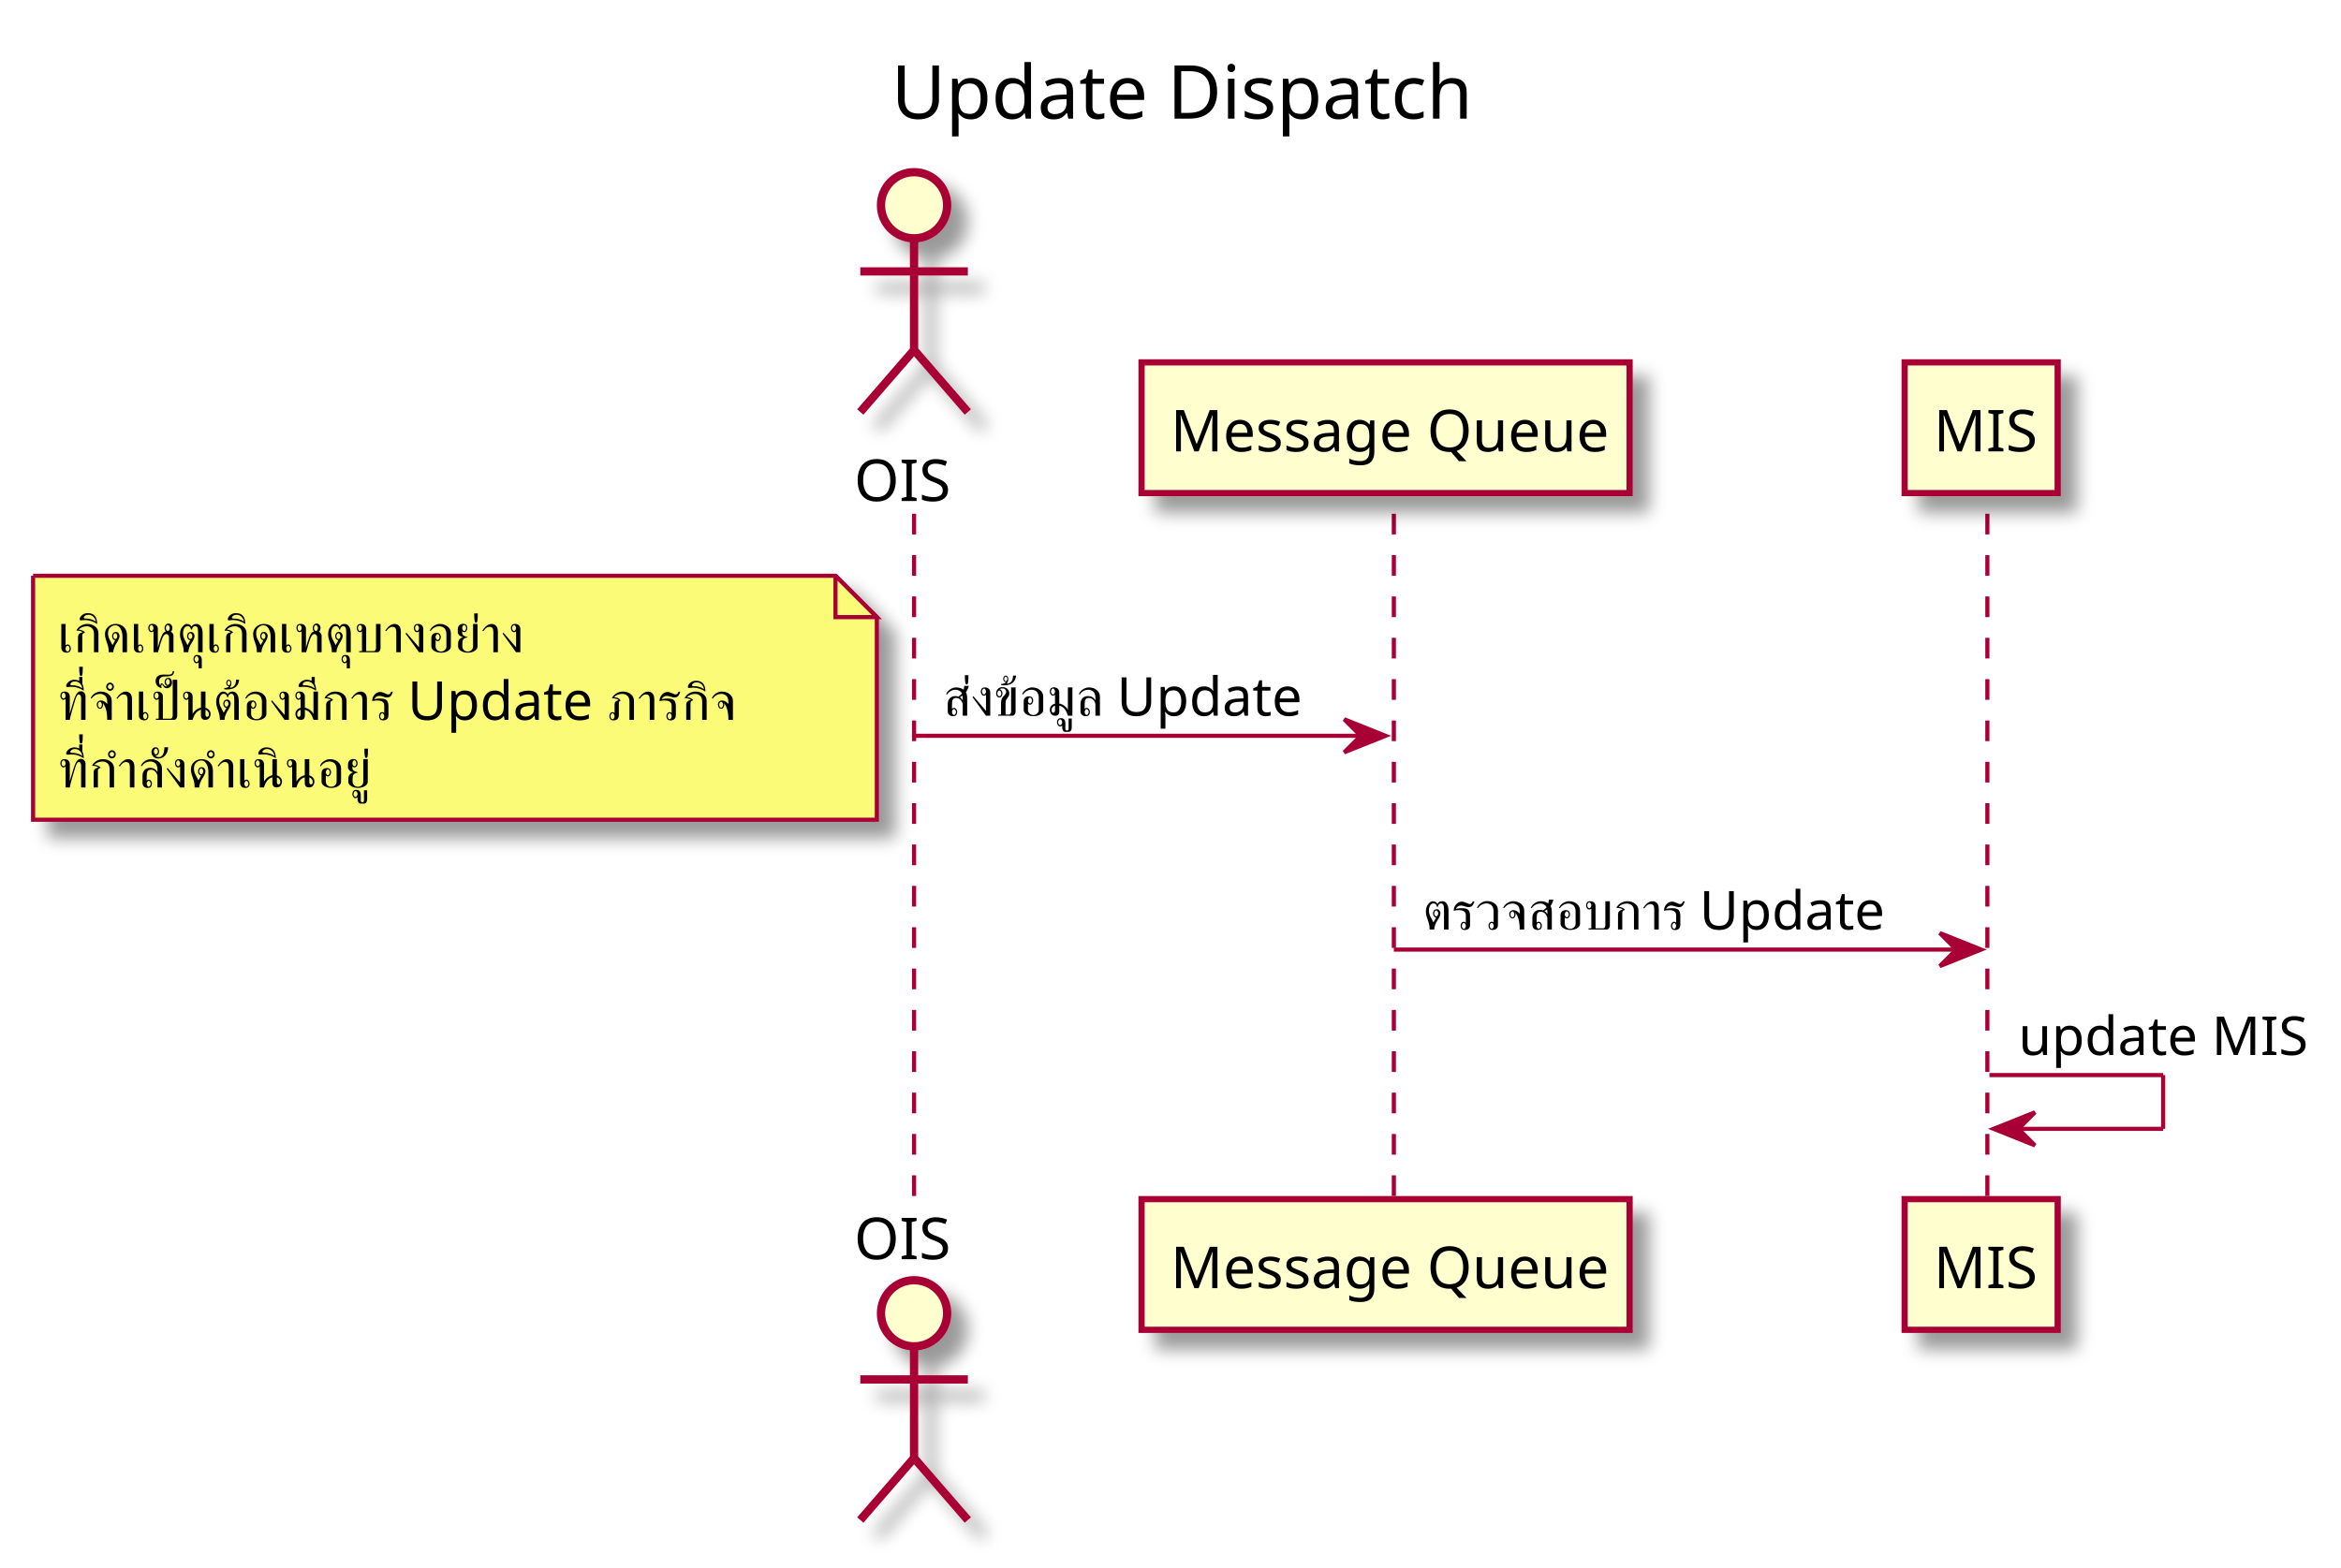
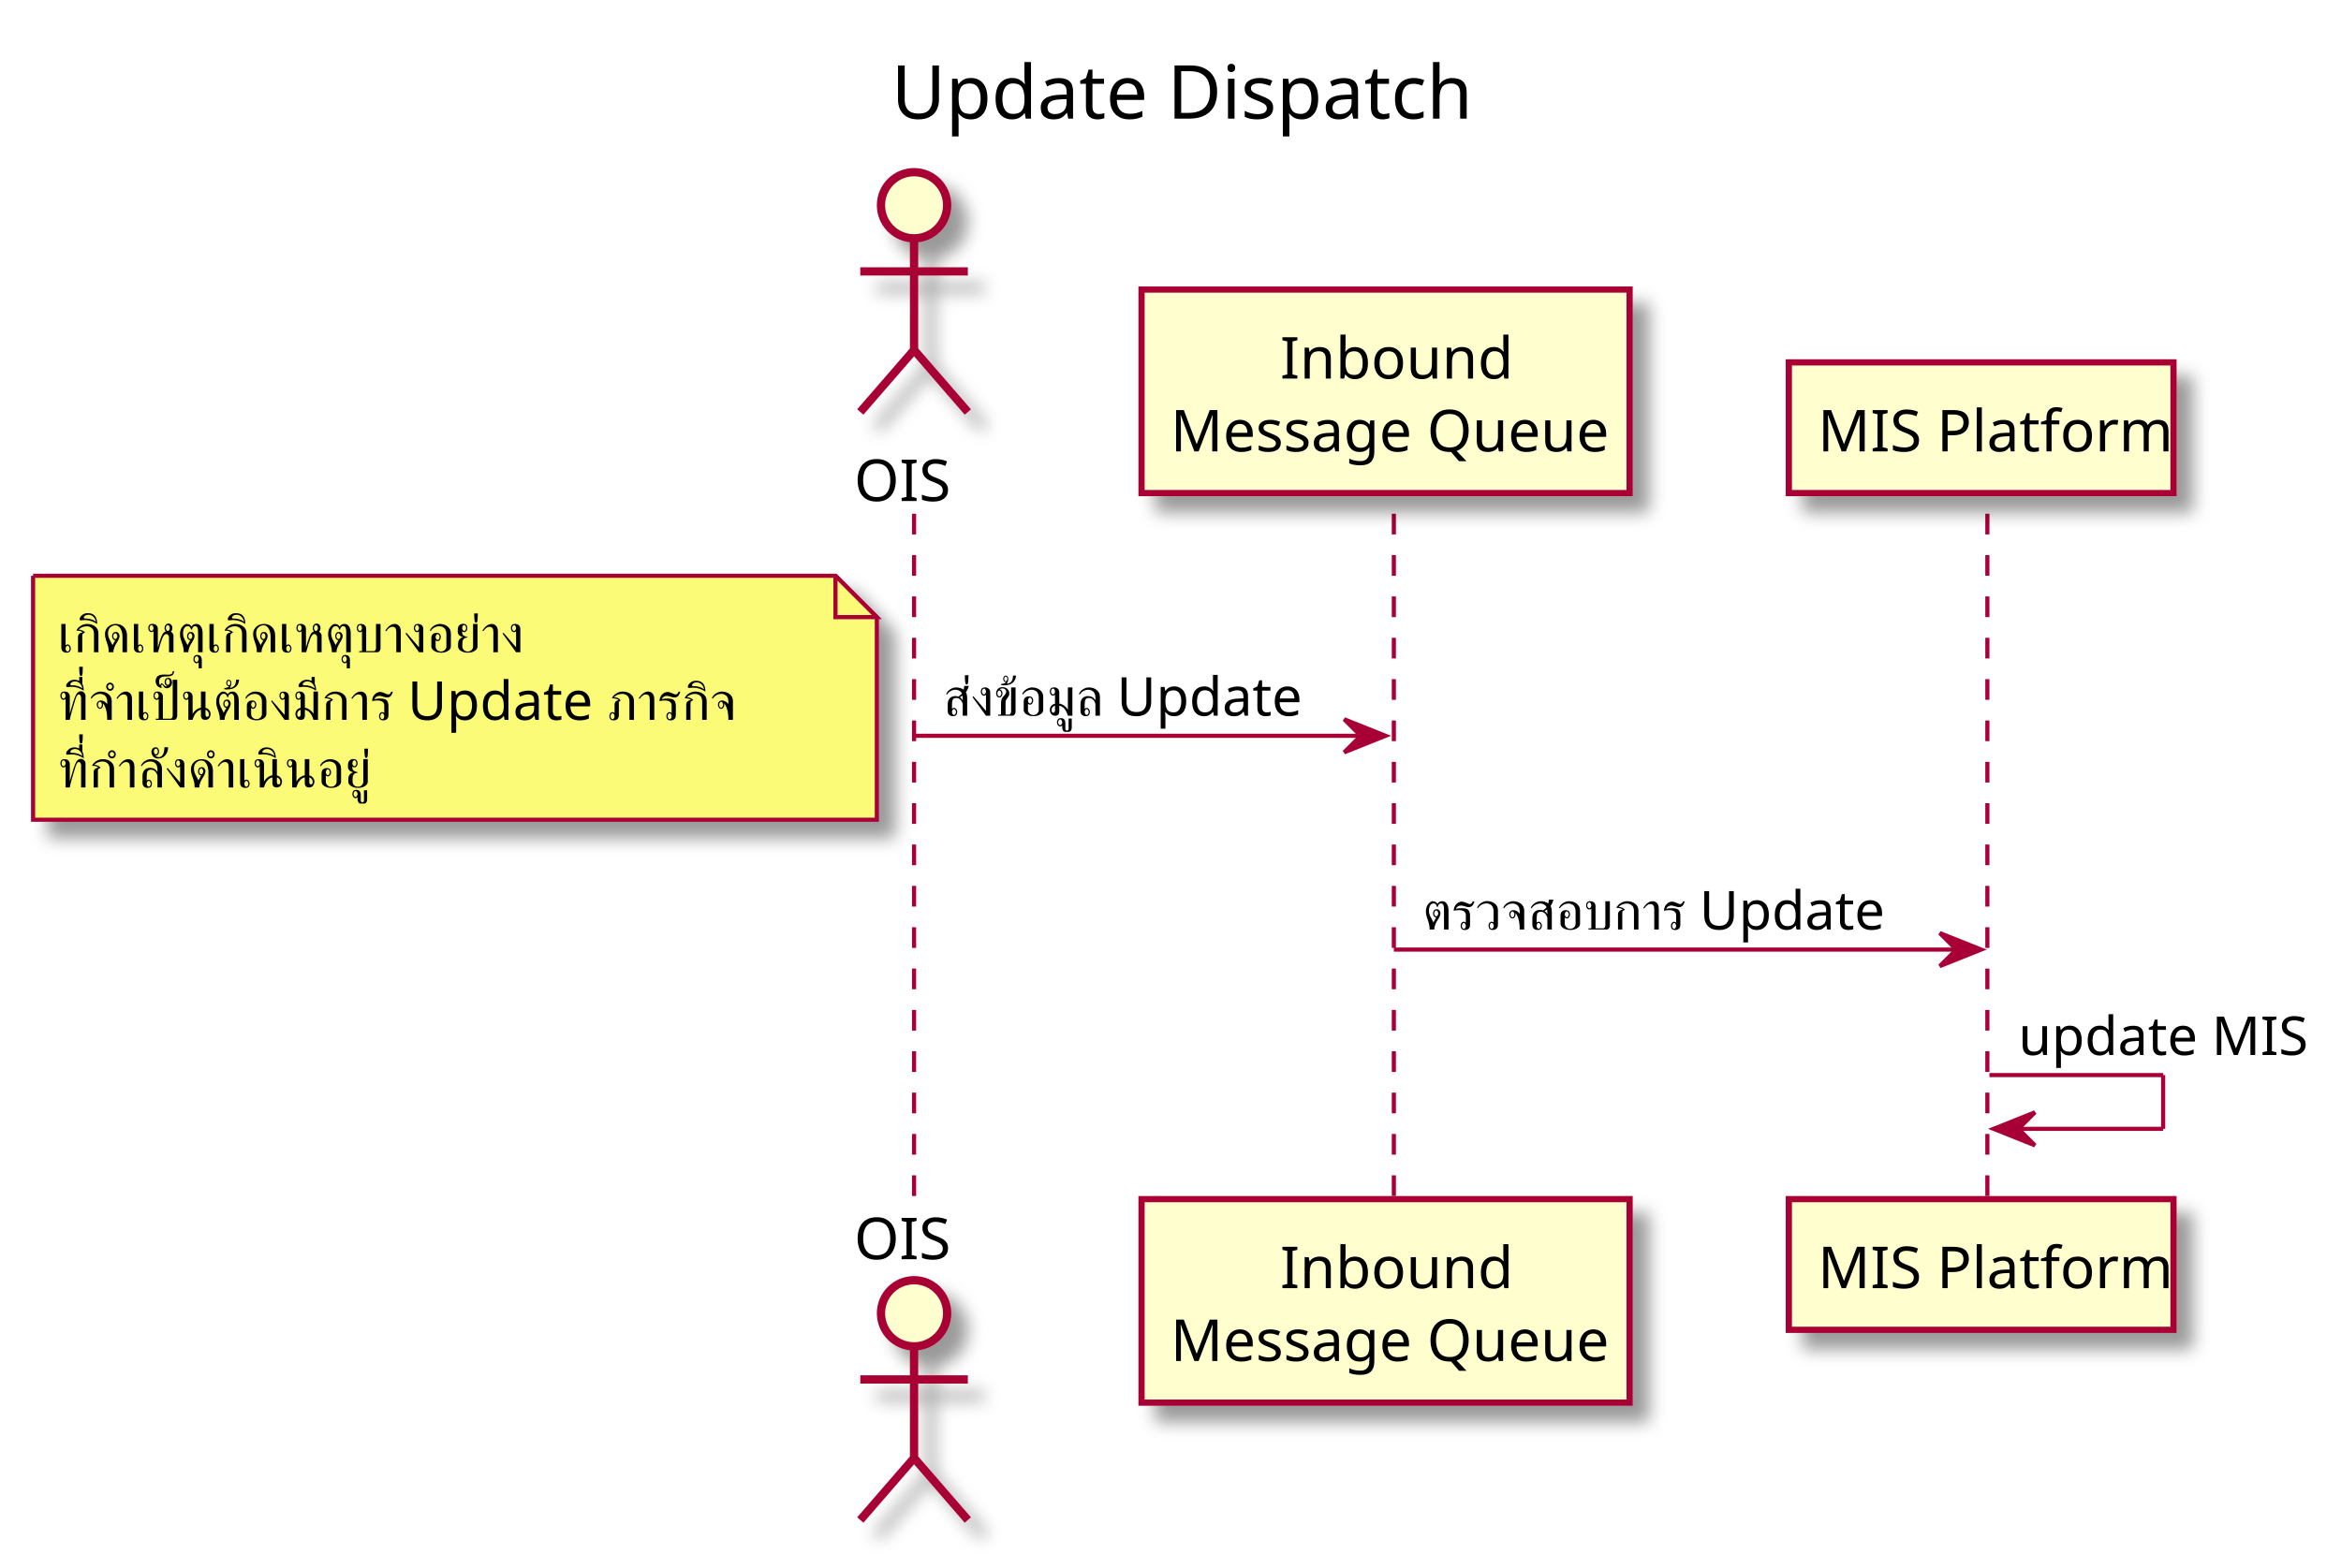
<svg xmlns="http://www.w3.org/2000/svg" contentScriptType="application/ecmascript" contentStyleType="text/css" height="379px" preserveAspectRatio="none" style="width:566px;height:379px;" version="1.1" viewBox="0 0 566 379" width="566px" zoomAndPan="magnify">
  <defs>
-     <filter height="300%" id="f1fxwqxp0oxmsr" width="300%" x="-1" y="-1">
+     <filter height="300%" id="f34d8aur6qnb4" width="300%" x="-1" y="-1">
      <feGaussianBlur result="blurOut" stdDeviation="2.0" />
      <feColorMatrix in="blurOut" result="blurOut2" type="matrix" values="0 0 0 0 0 0 0 0 0 0 0 0 0 0 0 0 0 0 .4 0" />
      <feOffset dx="4.0" dy="4.0" in="blurOut2" result="blurOut3" />
      <feBlend in="SourceGraphic" in2="blurOut3" mode="normal" />
    </filter>
  </defs>
  <g>
    <text fill="#000000" font-family="sans-serif" font-size="18" lengthAdjust="spacingAndGlyphs" textLength="133" x="215.5" y="28.686">Update Dispatch</text>
    <line style="stroke: #A80036; stroke-width: 1.0; stroke-dasharray: 5.0,5.0;" x1="221" x2="221" y1="124.25" y2="291.008" />
    <line style="stroke: #A80036; stroke-width: 1.0; stroke-dasharray: 5.0,5.0;" x1="337" x2="337" y1="124.25" y2="291.008" />
    <line style="stroke: #A80036; stroke-width: 1.0; stroke-dasharray: 5.0,5.0;" x1="480.5" x2="480.5" y1="124.25" y2="291.008" />
    <text fill="#000000" font-family="sans-serif" font-size="14" lengthAdjust="spacingAndGlyphs" textLength="23" x="206.5" y="121.174">OIS</text>
-     <ellipse cx="221" cy="49.641" fill="#FEFECE" filter="url(#f1fxwqxp0oxmsr)" rx="8" ry="8" style="stroke: #A80036; stroke-width: 2.0;" />
-     <path d="M221,57.641 L221,84.641 M208,65.641 L234,65.641 M221,84.641 L208,99.641 M221,84.641 L234,99.641 " fill="none" filter="url(#f1fxwqxp0oxmsr)" style="stroke: #A80036; stroke-width: 2.0;" />
+     <ellipse cx="221" cy="49.641" fill="#FEFECE" filter="url(#f34d8aur6qnb4)" rx="8" ry="8" style="stroke: #A80036; stroke-width: 2.0;" />
+     <path d="M221,57.641 L221,84.641 M208,65.641 L234,65.641 M221,84.641 L208,99.641 M221,84.641 L234,99.641 " fill="none" filter="url(#f34d8aur6qnb4)" style="stroke: #A80036; stroke-width: 2.0;" />
    <text fill="#000000" font-family="sans-serif" font-size="14" lengthAdjust="spacingAndGlyphs" textLength="23" x="206.5" y="304.541">OIS</text>
-     <ellipse cx="221" cy="317.617" fill="#FEFECE" filter="url(#f1fxwqxp0oxmsr)" rx="8" ry="8" style="stroke: #A80036; stroke-width: 2.0;" />
-     <path d="M221,325.617 L221,352.617 M208,333.617 L234,333.617 M221,352.617 L208,367.617 M221,352.617 L234,367.617 " fill="none" filter="url(#f1fxwqxp0oxmsr)" style="stroke: #A80036; stroke-width: 2.0;" />
-     <rect fill="#FEFECE" filter="url(#f1fxwqxp0oxmsr)" height="31.609" style="stroke: #A80036; stroke-width: 1.5;" width="118" x="276" y="87.641" />
+     <ellipse cx="221" cy="317.617" fill="#FEFECE" filter="url(#f34d8aur6qnb4)" rx="8" ry="8" style="stroke: #A80036; stroke-width: 2.0;" />
+     <path d="M221,325.617 L221,352.617 M208,333.617 L234,333.617 M221,352.617 L208,367.617 M221,352.617 L234,367.617 " fill="none" filter="url(#f34d8aur6qnb4)" style="stroke: #A80036; stroke-width: 2.0;" />
+     <rect fill="#FEFECE" filter="url(#f34d8aur6qnb4)" height="49.219" style="stroke: #A80036; stroke-width: 1.5;" width="118" x="276" y="70.031" />
+     <text fill="#000000" font-family="sans-serif" font-size="14" lengthAdjust="spacingAndGlyphs" textLength="51" x="309.5" y="91.564">Inbound</text>
    <text fill="#000000" font-family="sans-serif" font-size="14" lengthAdjust="spacingAndGlyphs" textLength="104" x="283" y="109.174">Message Queue</text>
-     <rect fill="#FEFECE" filter="url(#f1fxwqxp0oxmsr)" height="31.609" style="stroke: #A80036; stroke-width: 1.5;" width="118" x="276" y="290.008" />
-     <text fill="#000000" font-family="sans-serif" font-size="14" lengthAdjust="spacingAndGlyphs" textLength="104" x="283" y="311.541">Message Queue</text>
-     <rect fill="#FEFECE" filter="url(#f1fxwqxp0oxmsr)" height="31.609" style="stroke: #A80036; stroke-width: 1.5;" width="37" x="460.5" y="87.641" />
-     <text fill="#000000" font-family="sans-serif" font-size="14" lengthAdjust="spacingAndGlyphs" textLength="23" x="467.5" y="109.174">MIS</text>
-     <rect fill="#FEFECE" filter="url(#f1fxwqxp0oxmsr)" height="31.609" style="stroke: #A80036; stroke-width: 1.5;" width="37" x="460.5" y="290.008" />
-     <text fill="#000000" font-family="sans-serif" font-size="14" lengthAdjust="spacingAndGlyphs" textLength="23" x="467.5" y="311.541">MIS</text>
+     <rect fill="#FEFECE" filter="url(#f34d8aur6qnb4)" height="49.219" style="stroke: #A80036; stroke-width: 1.5;" width="118" x="276" y="290.008" />
+     <text fill="#000000" font-family="sans-serif" font-size="14" lengthAdjust="spacingAndGlyphs" textLength="51" x="309.5" y="311.541">Inbound</text>
+     <text fill="#000000" font-family="sans-serif" font-size="14" lengthAdjust="spacingAndGlyphs" textLength="104" x="283" y="329.15">Message Queue</text>
+     <rect fill="#FEFECE" filter="url(#f34d8aur6qnb4)" height="31.609" style="stroke: #A80036; stroke-width: 1.5;" width="93" x="432.5" y="87.641" />
+     <text fill="#000000" font-family="sans-serif" font-size="14" lengthAdjust="spacingAndGlyphs" textLength="79" x="439.5" y="109.174">MIS Platform</text>
+     <rect fill="#FEFECE" filter="url(#f34d8aur6qnb4)" height="31.609" style="stroke: #A80036; stroke-width: 1.5;" width="93" x="432.5" y="290.008" />
+     <text fill="#000000" font-family="sans-serif" font-size="14" lengthAdjust="spacingAndGlyphs" textLength="79" x="439.5" y="311.541">MIS Platform</text>
    <polygon fill="#A80036" points="325,173.953,335,177.953,325,181.953,329,177.953" style="stroke: #A80036; stroke-width: 1.0;" />
    <line style="stroke: #A80036; stroke-width: 1.0;" x1="221" x2="331" y1="177.953" y2="177.953" />
    <text fill="#000000" font-family="sans-serif" font-size="13" lengthAdjust="spacingAndGlyphs" textLength="92" x="228" y="173.097">ส่งข้อมูล Update</text>
-     <path d="M8,139.25 L8,198.25 L212,198.25 L212,149.25 L202,139.25 L8,139.25 " fill="#FBFB77" filter="url(#f1fxwqxp0oxmsr)" style="stroke: #A80036; stroke-width: 1.0;" />
+     <path d="M8,139.25 L8,198.25 L212,198.25 L212,149.25 L202,139.25 L8,139.25 " fill="#FBFB77" filter="url(#f34d8aur6qnb4)" style="stroke: #A80036; stroke-width: 1.0;" />
    <path d="M202,139.25 L202,149.25 L212,149.25 L202,139.25 " fill="#FBFB77" style="stroke: #A80036; stroke-width: 1.0;" />
    <text fill="#000000" font-family="sans-serif" font-size="13" lengthAdjust="spacingAndGlyphs" textLength="129" x="14" y="157.745">เกิดเหตุเกิดเหตุบางอย่าง</text>
    <text fill="#000000" font-family="sans-serif" font-size="13" lengthAdjust="spacingAndGlyphs" textLength="183" x="14" y="174.097">ที่จำเป็นต้องมีการ Update ภารกิจ</text>
    <text fill="#000000" font-family="sans-serif" font-size="13" lengthAdjust="spacingAndGlyphs" textLength="90" x="14" y="190.448">ที่กำลังดำเนินอยู่</text>
    <polygon fill="#A80036" points="469,225.656,479,229.656,469,233.656,473,229.656" style="stroke: #A80036; stroke-width: 1.0;" />
    <line style="stroke: #A80036; stroke-width: 1.0;" x1="337" x2="475" y1="229.656" y2="229.656" />
    <text fill="#000000" font-family="sans-serif" font-size="13" lengthAdjust="spacingAndGlyphs" textLength="120" x="344" y="224.8">ตรวจสอบการ Update</text>
    <line style="stroke: #A80036; stroke-width: 1.0;" x1="481" x2="523" y1="260.008" y2="260.008" />
    <line style="stroke: #A80036; stroke-width: 1.0;" x1="523" x2="523" y1="260.008" y2="273.008" />
    <line style="stroke: #A80036; stroke-width: 1.0;" x1="482" x2="523" y1="273.008" y2="273.008" />
    <polygon fill="#A80036" points="492,269.008,482,273.008,492,277.008,488,273.008" style="stroke: #A80036; stroke-width: 1.0;" />
    <text fill="#000000" font-family="sans-serif" font-size="13" lengthAdjust="spacingAndGlyphs" textLength="66" x="488" y="255.151">update MIS</text>
  </g>
</svg>
